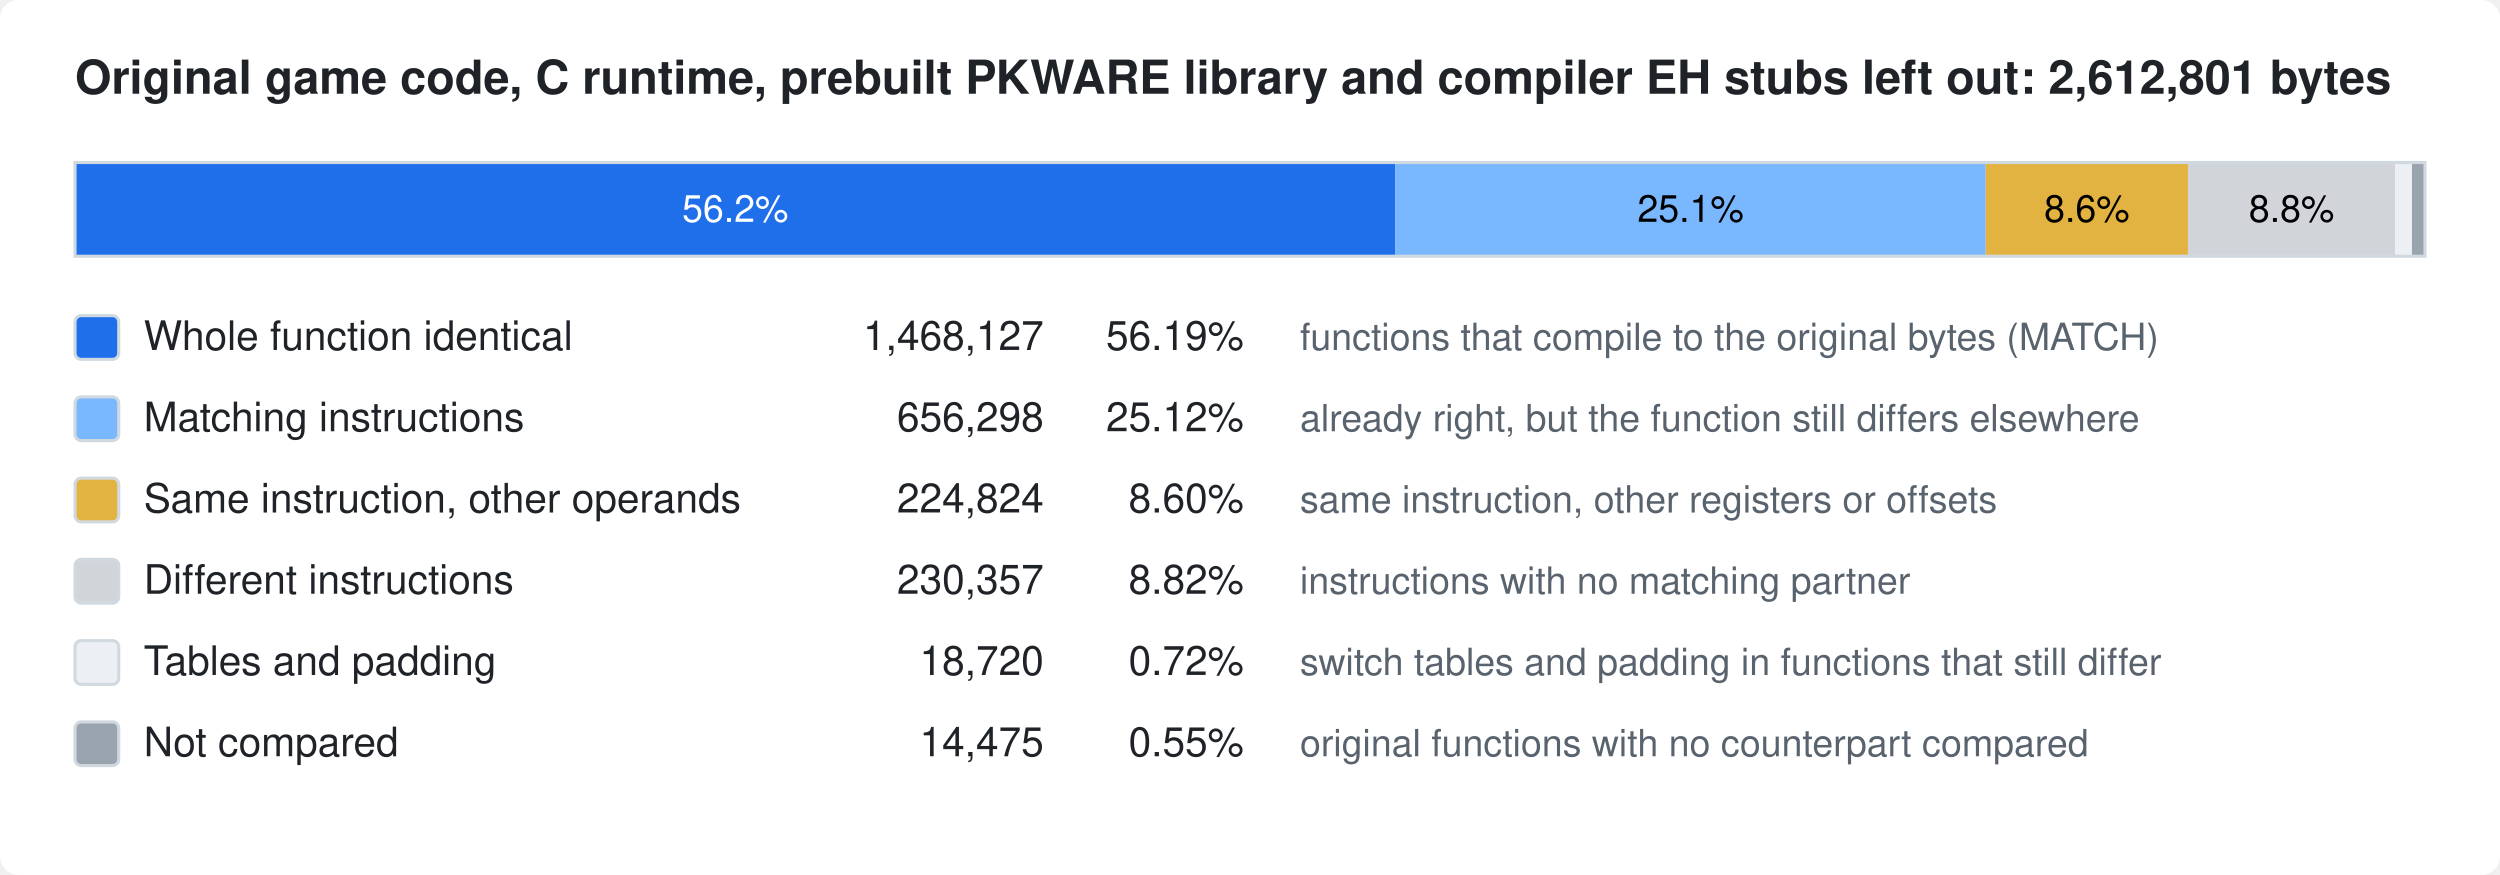
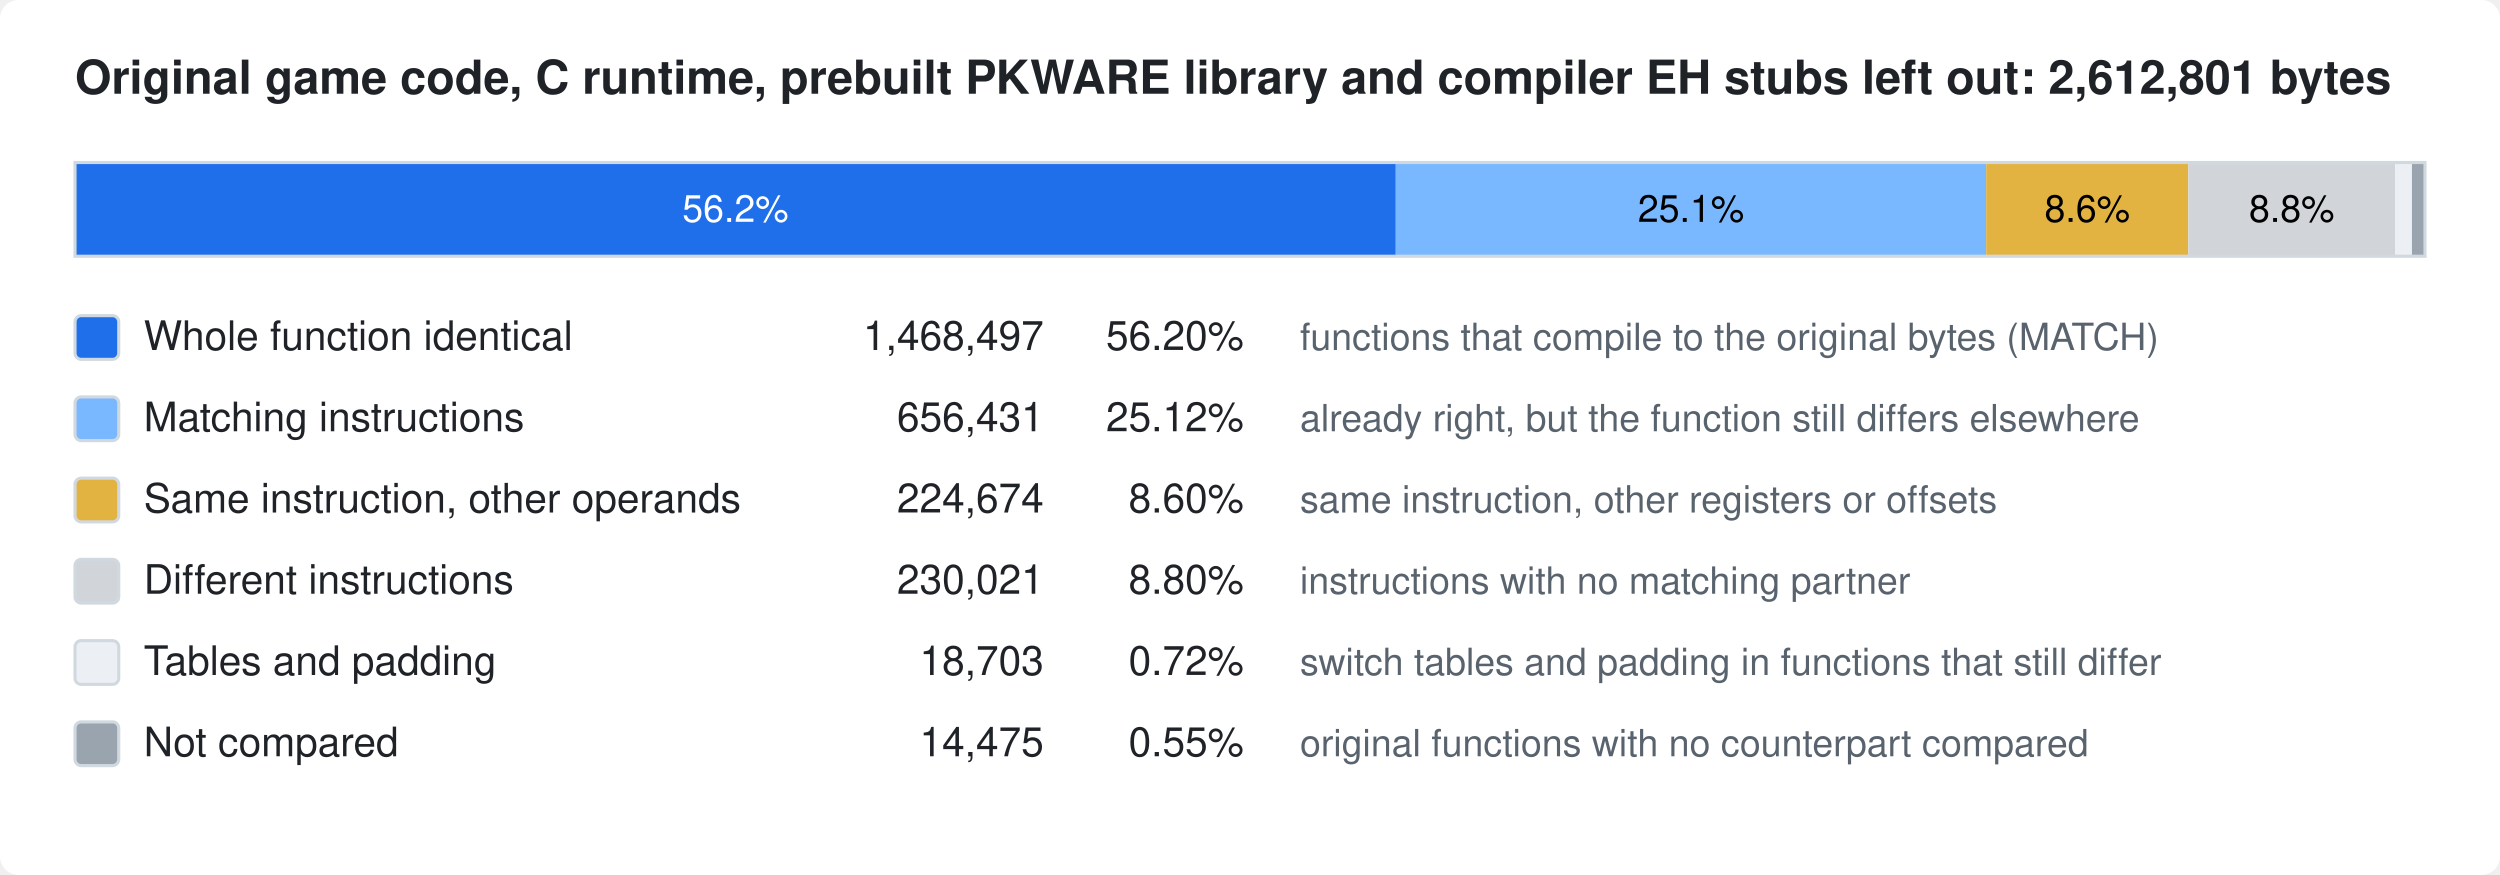
<svg xmlns="http://www.w3.org/2000/svg" width="800" height="280" viewBox="0 0 800 280" font-family="system-ui, -apple-system, Segoe UI, Helvetica, Arial, sans-serif">
  <rect width="800" height="280" rx="6" fill="#ffffff" />
  <text x="24" y="30" font-size="15" font-weight="600" fill="#1f2328">Original game code, C runtime, prebuilt PKWARE library and compiler EH stubs left out: 2,612,801 bytes</text>
-   <rect x="24.00" y="52" width="422.55" height="30" fill="#1f6feb" />
-   <text x="235.27" y="71" font-size="12" text-anchor="middle" fill="#ffffff">56.2%</text>
-   <rect x="446.55" y="52" width="188.89" height="30" fill="#79b8ff" />
-   <text x="540.99" y="71" font-size="12" text-anchor="middle" fill="#000000">25.1%</text>
-   <rect x="635.44" y="52" width="64.71" height="30" fill="#e3b341" />
-   <text x="667.79" y="71" font-size="12" text-anchor="middle" fill="#000000">8.6%</text>
-   <rect x="700.15" y="52" width="66.30" height="30" fill="#d1d5da" />
-   <text x="733.30" y="71" font-size="12" text-anchor="middle" fill="#000000">8.8%</text>
-   <rect x="766.45" y="52" width="5.39" height="30" fill="#eceff3" />
+   <rect x="24.00" y="52" width="422.65" height="30" fill="#1f6feb" />
+   <text x="235.33" y="71" font-size="12" text-anchor="middle" fill="#ffffff">56.2%</text>
+   <rect x="446.65" y="52" width="188.93" height="30" fill="#79b8ff" />
+   <text x="541.12" y="71" font-size="12" text-anchor="middle" fill="#000000">25.1%</text>
+   <rect x="635.58" y="52" width="64.66" height="30" fill="#e3b341" />
+   <text x="667.92" y="71" font-size="12" text-anchor="middle" fill="#000000">8.6%</text>
+   <rect x="700.25" y="52" width="66.20" height="30" fill="#d1d5da" />
+   <text x="733.35" y="71" font-size="12" text-anchor="middle" fill="#000000">8.8%</text>
+   <rect x="766.45" y="52" width="5.38" height="30" fill="#eceff3" />
  <rect x="771.83" y="52" width="4.17" height="30" fill="#9aa4ae" />
  <rect x="24" y="52" width="752" height="30" fill="none" stroke="#d1d9e0" />
  <rect x="24" y="101" width="14" height="14" rx="2" fill="#1f6feb" stroke="#d1d9e0" />
  <text x="46" y="112" font-size="13" fill="#1f2328">Whole function identical</text>
-   <text x="334" y="112" font-size="13" text-anchor="end" fill="#1f2328">1,468,127</text>
-   <text x="398" y="112" font-size="13" text-anchor="end" fill="#1f2328">56.19%</text>
+   <text x="334" y="112" font-size="13" text-anchor="end" fill="#1f2328">1,468,497</text>
+   <text x="398" y="112" font-size="13" text-anchor="end" fill="#1f2328">56.20%</text>
  <text x="416" y="112" font-size="12" fill="#59636e">functions that compile to the original bytes (MATCH)</text>
  <rect x="24" y="127" width="14" height="14" rx="2" fill="#79b8ff" stroke="#d1d9e0" />
  <text x="46" y="138" font-size="13" fill="#1f2328">Matching instructions</text>
-   <text x="334" y="138" font-size="13" text-anchor="end" fill="#1f2328">656,298</text>
+   <text x="334" y="138" font-size="13" text-anchor="end" fill="#1f2328">656,431</text>
  <text x="398" y="138" font-size="13" text-anchor="end" fill="#1f2328">25.12%</text>
  <text x="416" y="138" font-size="12" fill="#59636e">already right, but the function still differs elsewhere</text>
  <rect x="24" y="153" width="14" height="14" rx="2" fill="#e3b341" stroke="#d1d9e0" />
  <text x="46" y="164" font-size="13" fill="#1f2328">Same instruction, other operands</text>
-   <text x="334" y="164" font-size="13" text-anchor="end" fill="#1f2328">224,824</text>
+   <text x="334" y="164" font-size="13" text-anchor="end" fill="#1f2328">224,674</text>
  <text x="398" y="164" font-size="13" text-anchor="end" fill="#1f2328">8.60%</text>
  <text x="416" y="164" font-size="12" fill="#59636e">same instruction, other registers or offsets</text>
  <rect x="24" y="179" width="14" height="14" rx="2" fill="#d1d5da" stroke="#d1d9e0" />
  <text x="46" y="190" font-size="13" fill="#1f2328">Different instructions</text>
-   <text x="334" y="190" font-size="13" text-anchor="end" fill="#1f2328">230,357</text>
-   <text x="398" y="190" font-size="13" text-anchor="end" fill="#1f2328">8.82%</text>
+   <text x="334" y="190" font-size="13" text-anchor="end" fill="#1f2328">230,021</text>
+   <text x="398" y="190" font-size="13" text-anchor="end" fill="#1f2328">8.80%</text>
  <text x="416" y="190" font-size="12" fill="#59636e">instructions with no matching partner</text>
  <rect x="24" y="205" width="14" height="14" rx="2" fill="#eceff3" stroke="#d1d9e0" />
  <text x="46" y="216" font-size="13" fill="#1f2328">Tables and padding</text>
-   <text x="334" y="216" font-size="13" text-anchor="end" fill="#1f2328">18,720</text>
+   <text x="334" y="216" font-size="13" text-anchor="end" fill="#1f2328">18,703</text>
  <text x="398" y="216" font-size="13" text-anchor="end" fill="#1f2328">0.72%</text>
  <text x="416" y="216" font-size="12" fill="#59636e">switch tables and padding in functions that still differ</text>
  <rect x="24" y="231" width="14" height="14" rx="2" fill="#9aa4ae" stroke="#d1d9e0" />
  <text x="46" y="242" font-size="13" fill="#1f2328">Not compared</text>
  <text x="334" y="242" font-size="13" text-anchor="end" fill="#1f2328">14,475</text>
  <text x="398" y="242" font-size="13" text-anchor="end" fill="#1f2328">0.55%</text>
  <text x="416" y="242" font-size="12" fill="#59636e">original functions with no counterpart compared</text>
</svg>
